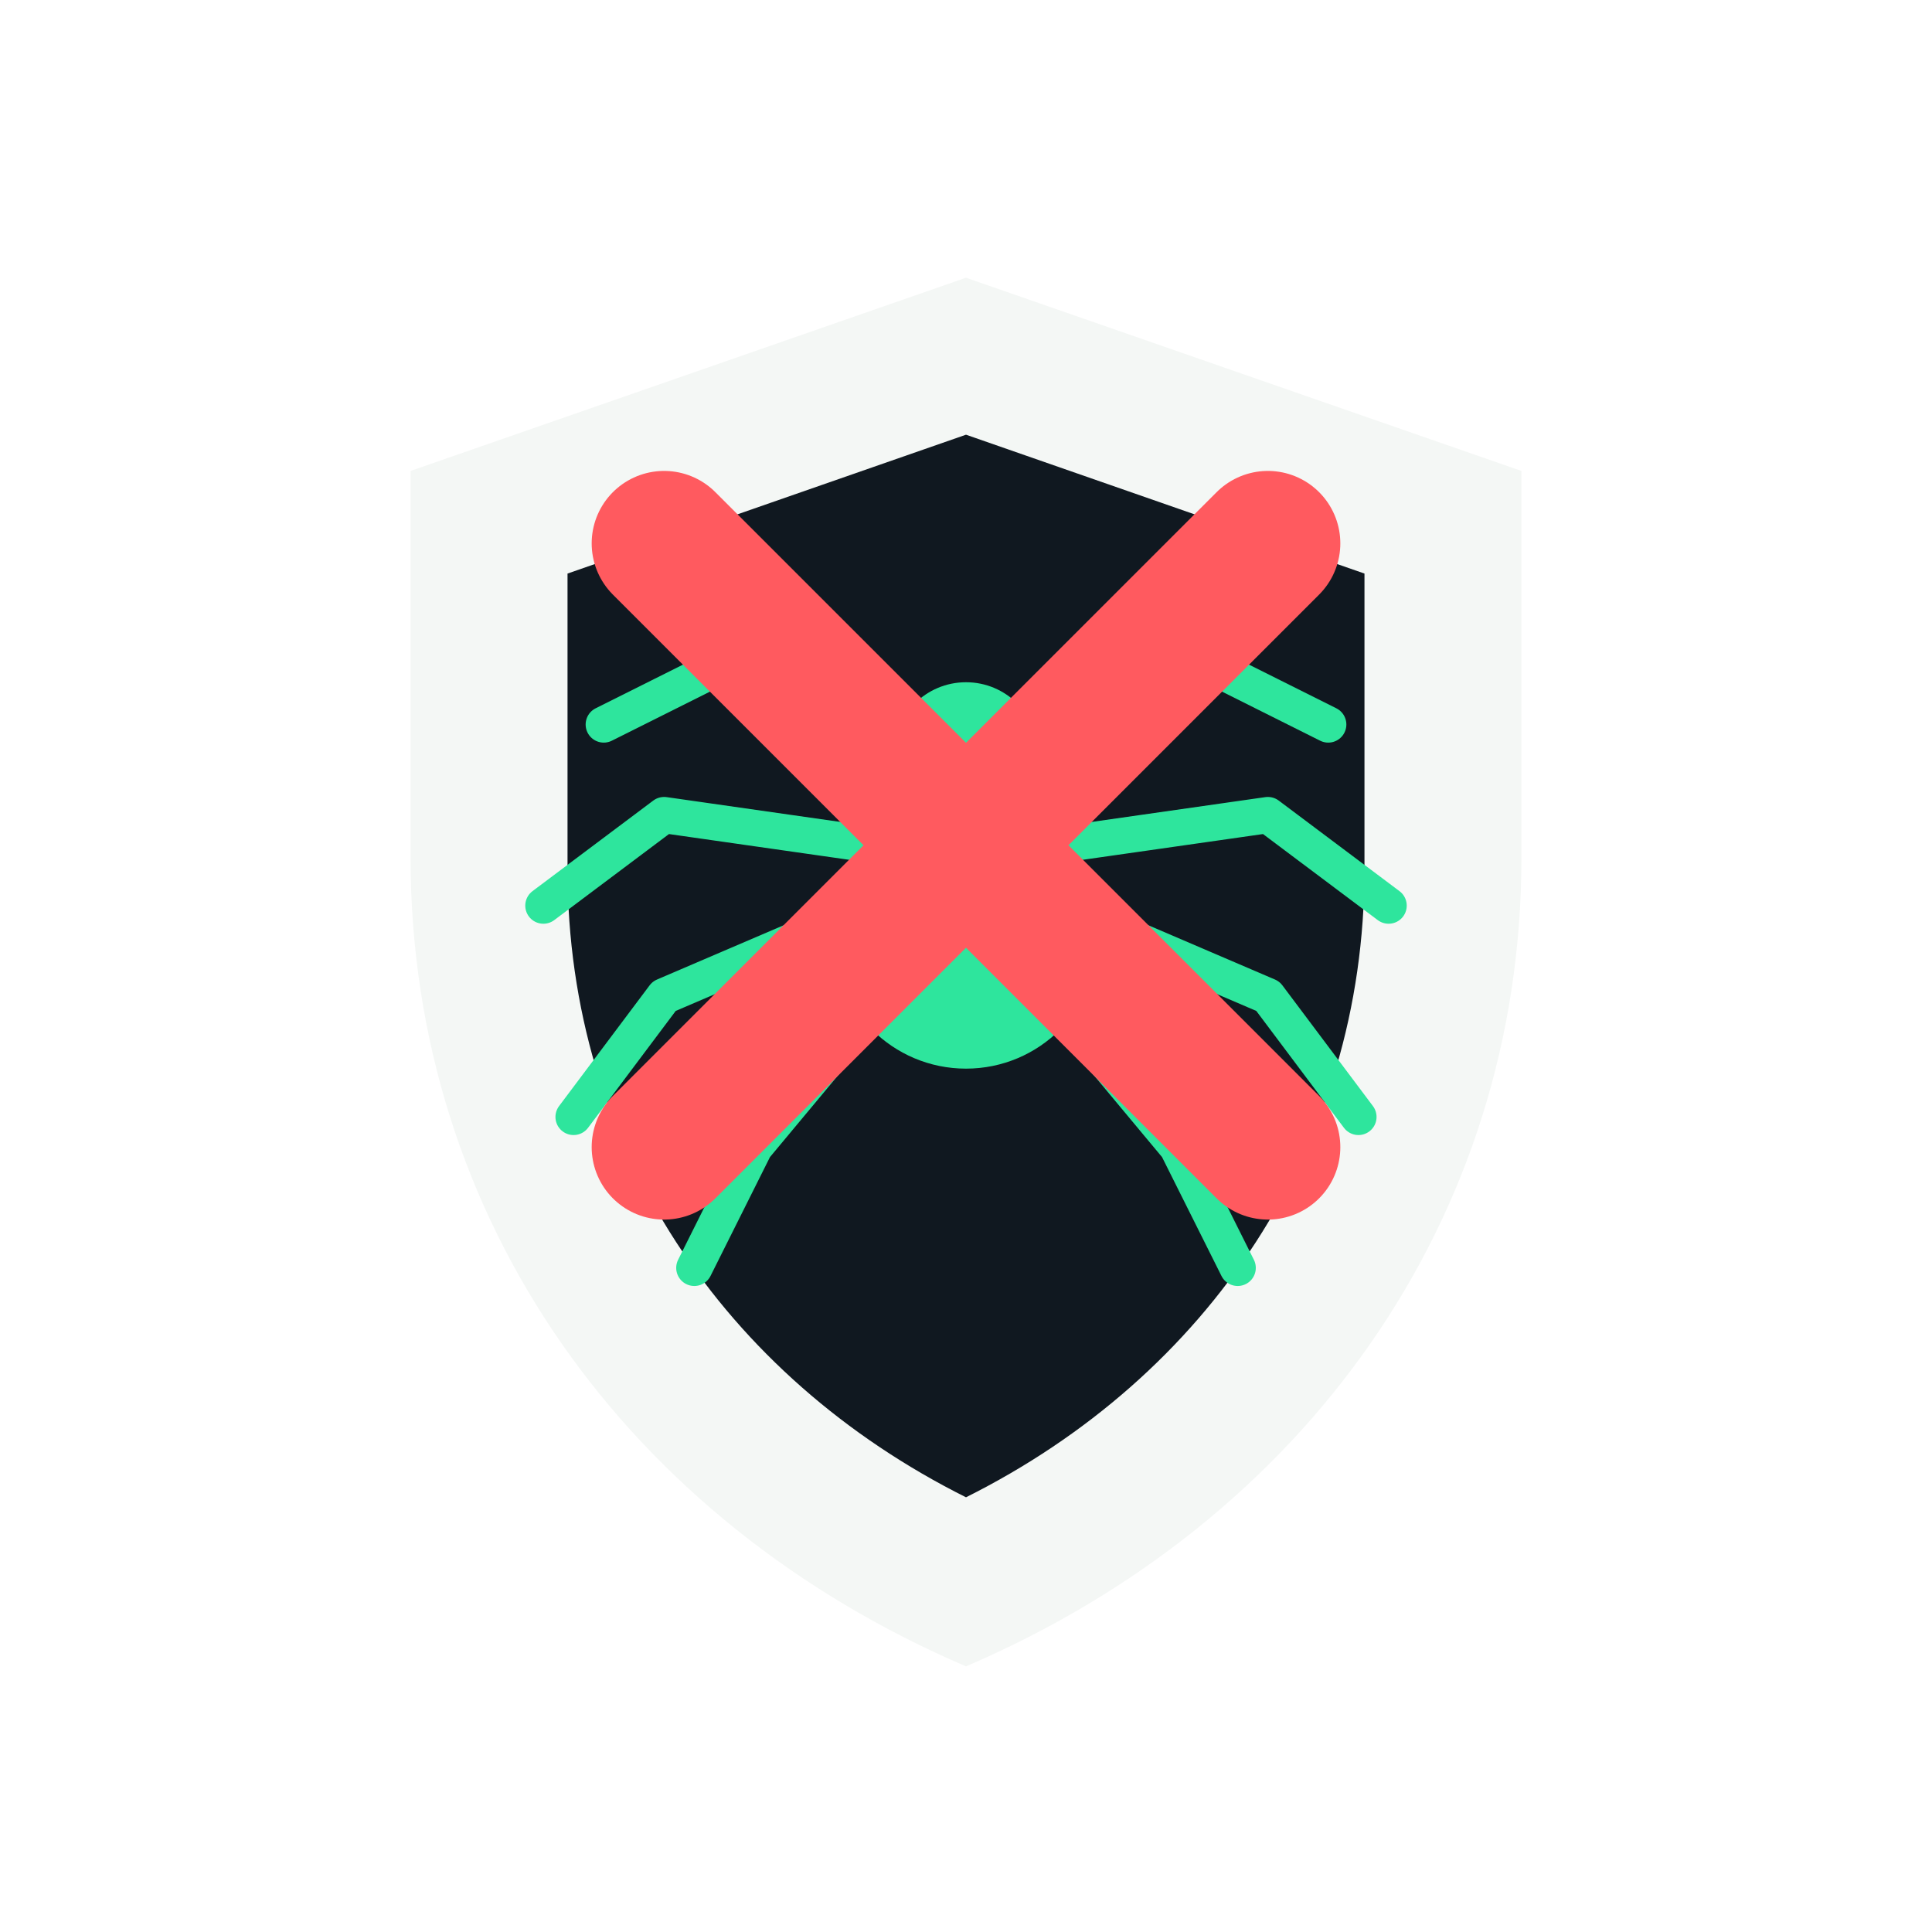
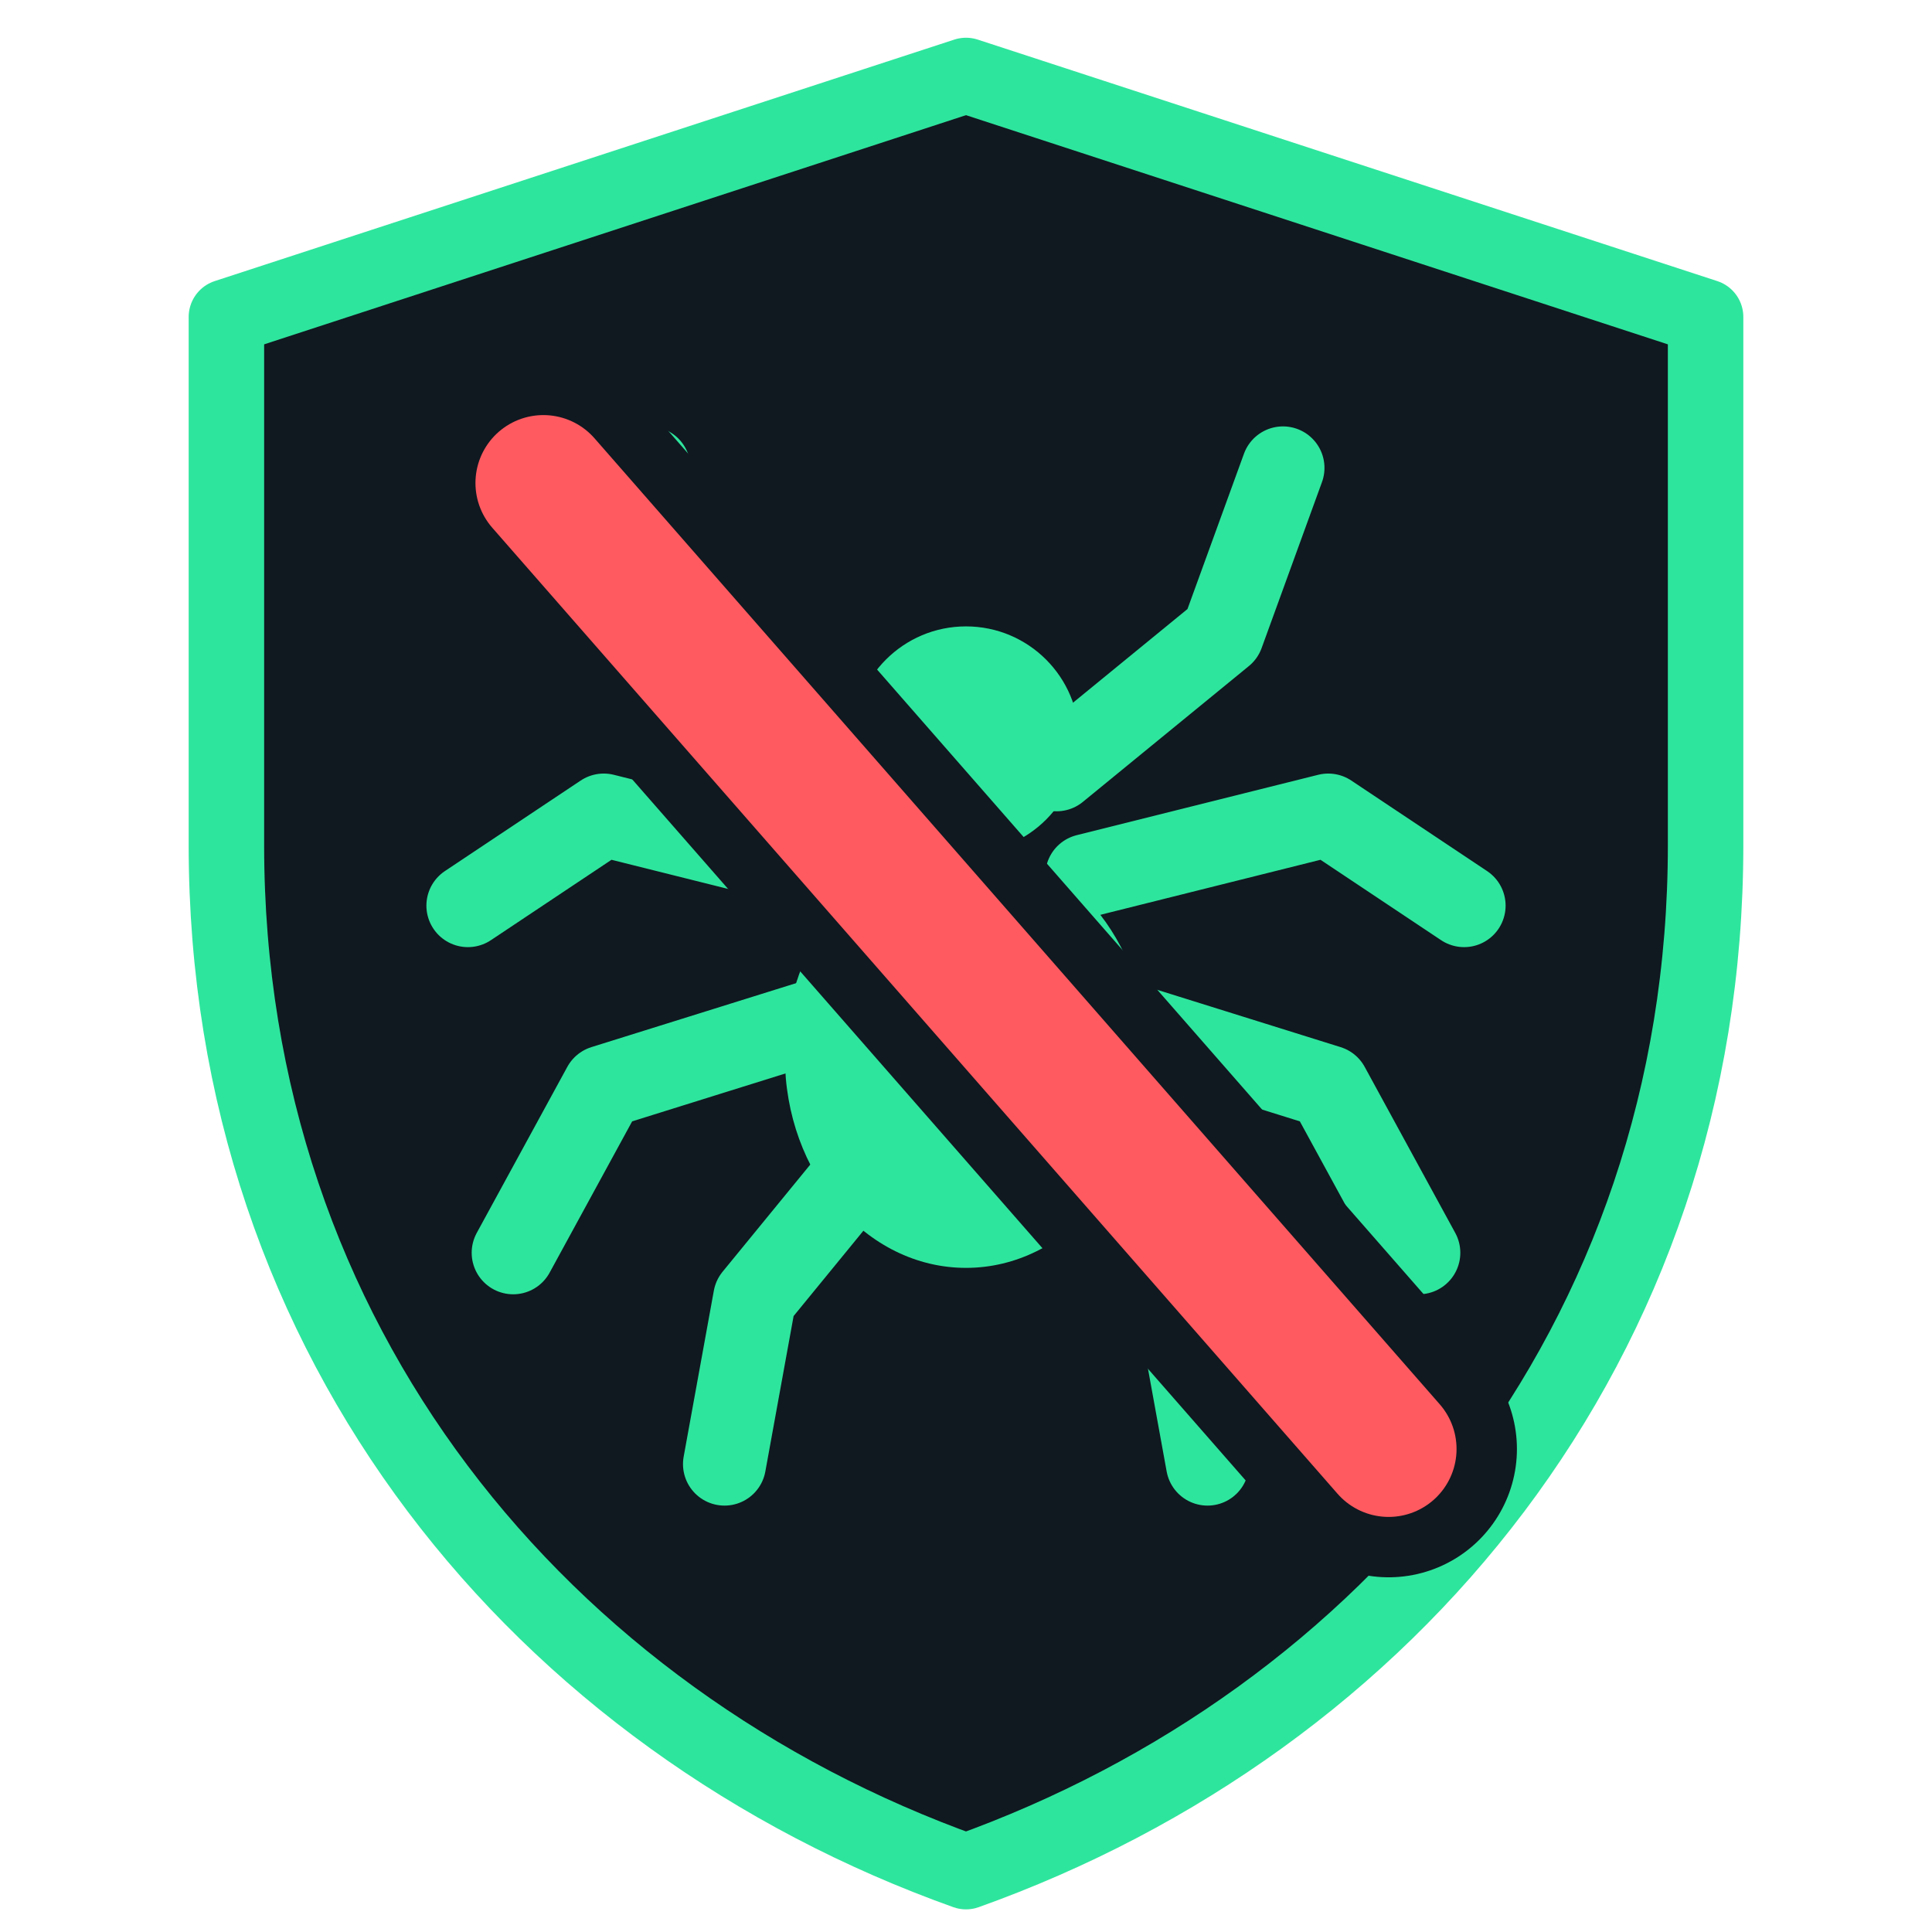
- <svg xmlns="http://www.w3.org/2000/svg" width="320" height="320" viewBox="0 0 320 320" fill="none" role="img" aria-labelledby="title desc">
-   <path d="M160 46L252 78V142C252 202 216 252 160 276C104 252 68 202 68 142V78L160 46Z" fill="#F4F7F5" />
-   <path d="M160 72L226 95V144C226 190 200 228 160 248C120 228 94 190 94 144V95L160 72Z" fill="#101820" />
-   <path d="M148 130 L120 110 L100 120 M145 140 L110 135 L90 150 M145 150 L110 165 L95 185 M150 160 L125 190 L115 210 M172 130 L200 110 L220 120 M175 140 L210 135 L230 150 M175 150 L210 165 L225 185 M170 160 L195 190 L205 210" stroke="#2EE59D" stroke-width="6" stroke-linecap="round" stroke-linejoin="round" fill="none" />
-   <circle cx="160" cy="125" r="12" fill="#2EE59D" />
-   <circle cx="160" cy="155" r="22" fill="#2EE59D" />
-   <path d="M110 90 L210 190 M210 90 L110 190" stroke="#FF5A5F" stroke-width="24" stroke-linecap="round" />
+ <svg xmlns="http://www.w3.org/2000/svg" width="256" height="256" viewBox="0 0 256 256" fill="none" role="img" aria-labelledby="title desc">
+   <path d="M128 10L226 42V112C226 178 184 228 128 248C72 228 30 178 30 112V42L128 10Z" fill="#101820" stroke="#2EE59D" stroke-width="10" stroke-linejoin="round" />
+   <g stroke="#2EE59D" stroke-width="11" stroke-linecap="round" stroke-linejoin="round">
+     <path d="M116 102L94 84L86 62M112 116L80 108L62 120M112 134L80 144L68 166M118 150L100 172L96 194" />
+     <path d="M140 102L162 84L170 62M144 116L176 108L194 120M144 134L176 144L188 166M138 150L156 172L160 194" />
+   </g>
+   <circle cx="128" cy="98" r="15" fill="#2EE59D" />
+   <ellipse cx="128" cy="140" rx="24" ry="28" fill="#2EE59D" />
+   <path d="M72 64L184 192" stroke="#101820" stroke-width="34" stroke-linecap="round" />
+   <path d="M72 64L184 192" stroke="#FF5A5F" stroke-width="18" stroke-linecap="round" />
</svg>
